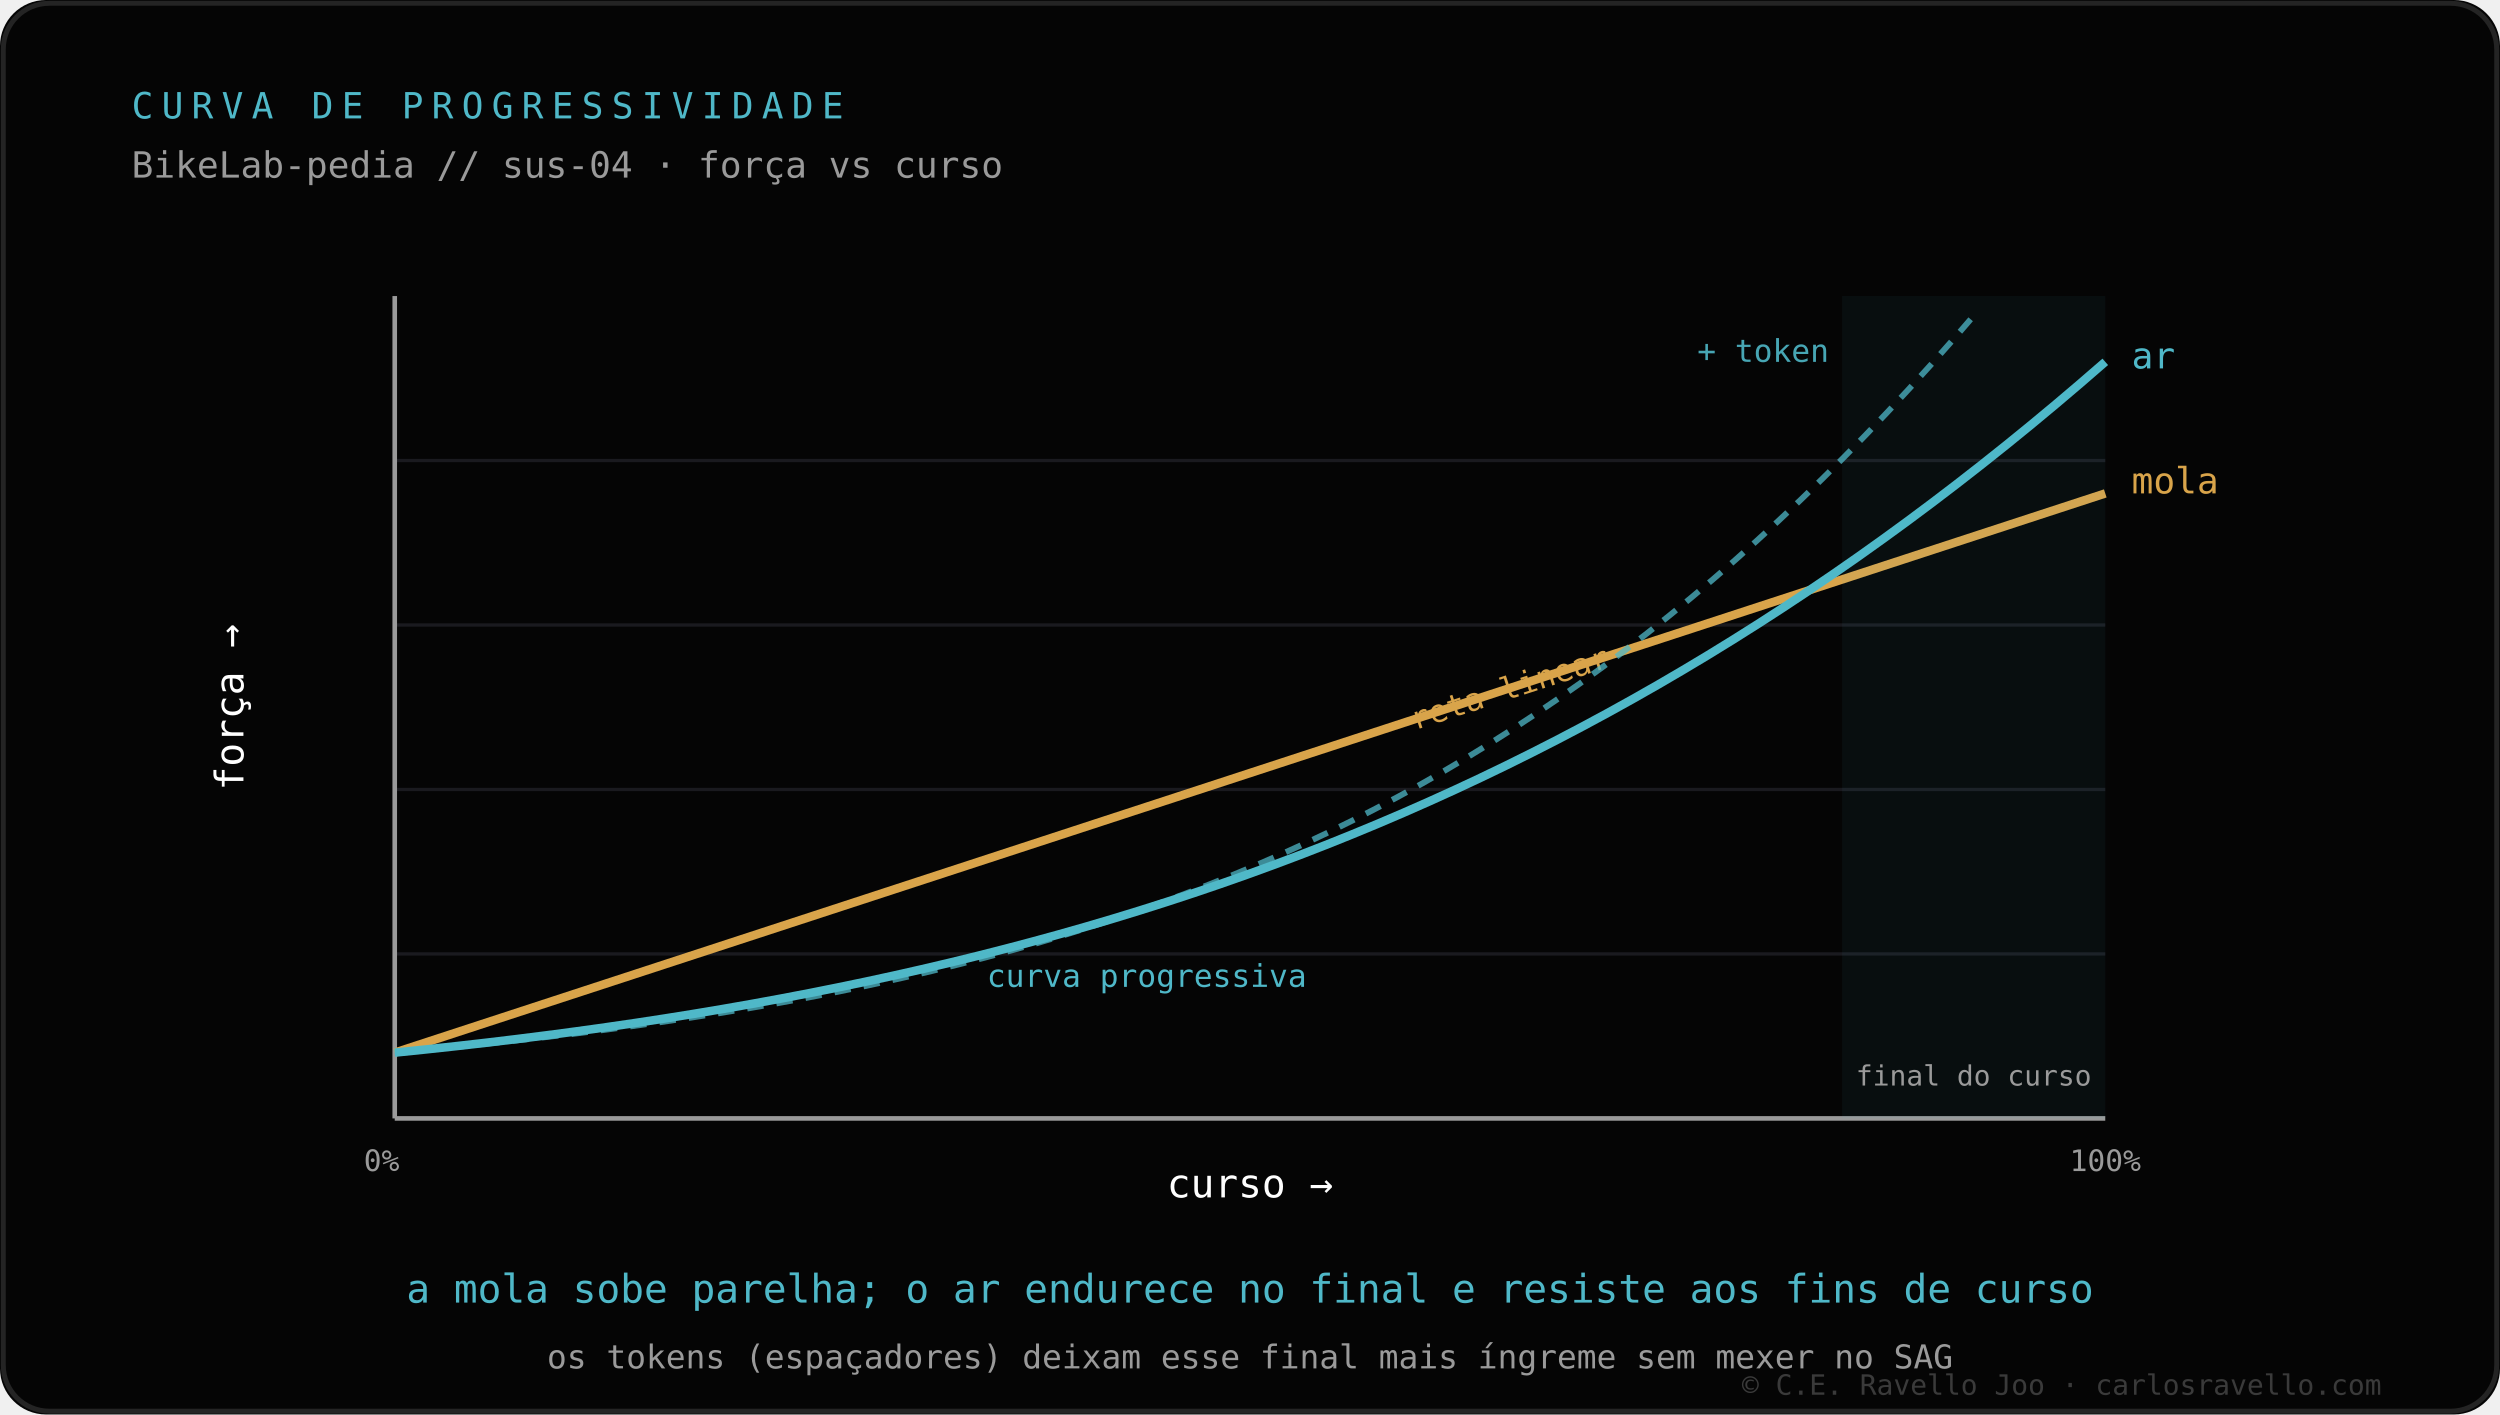
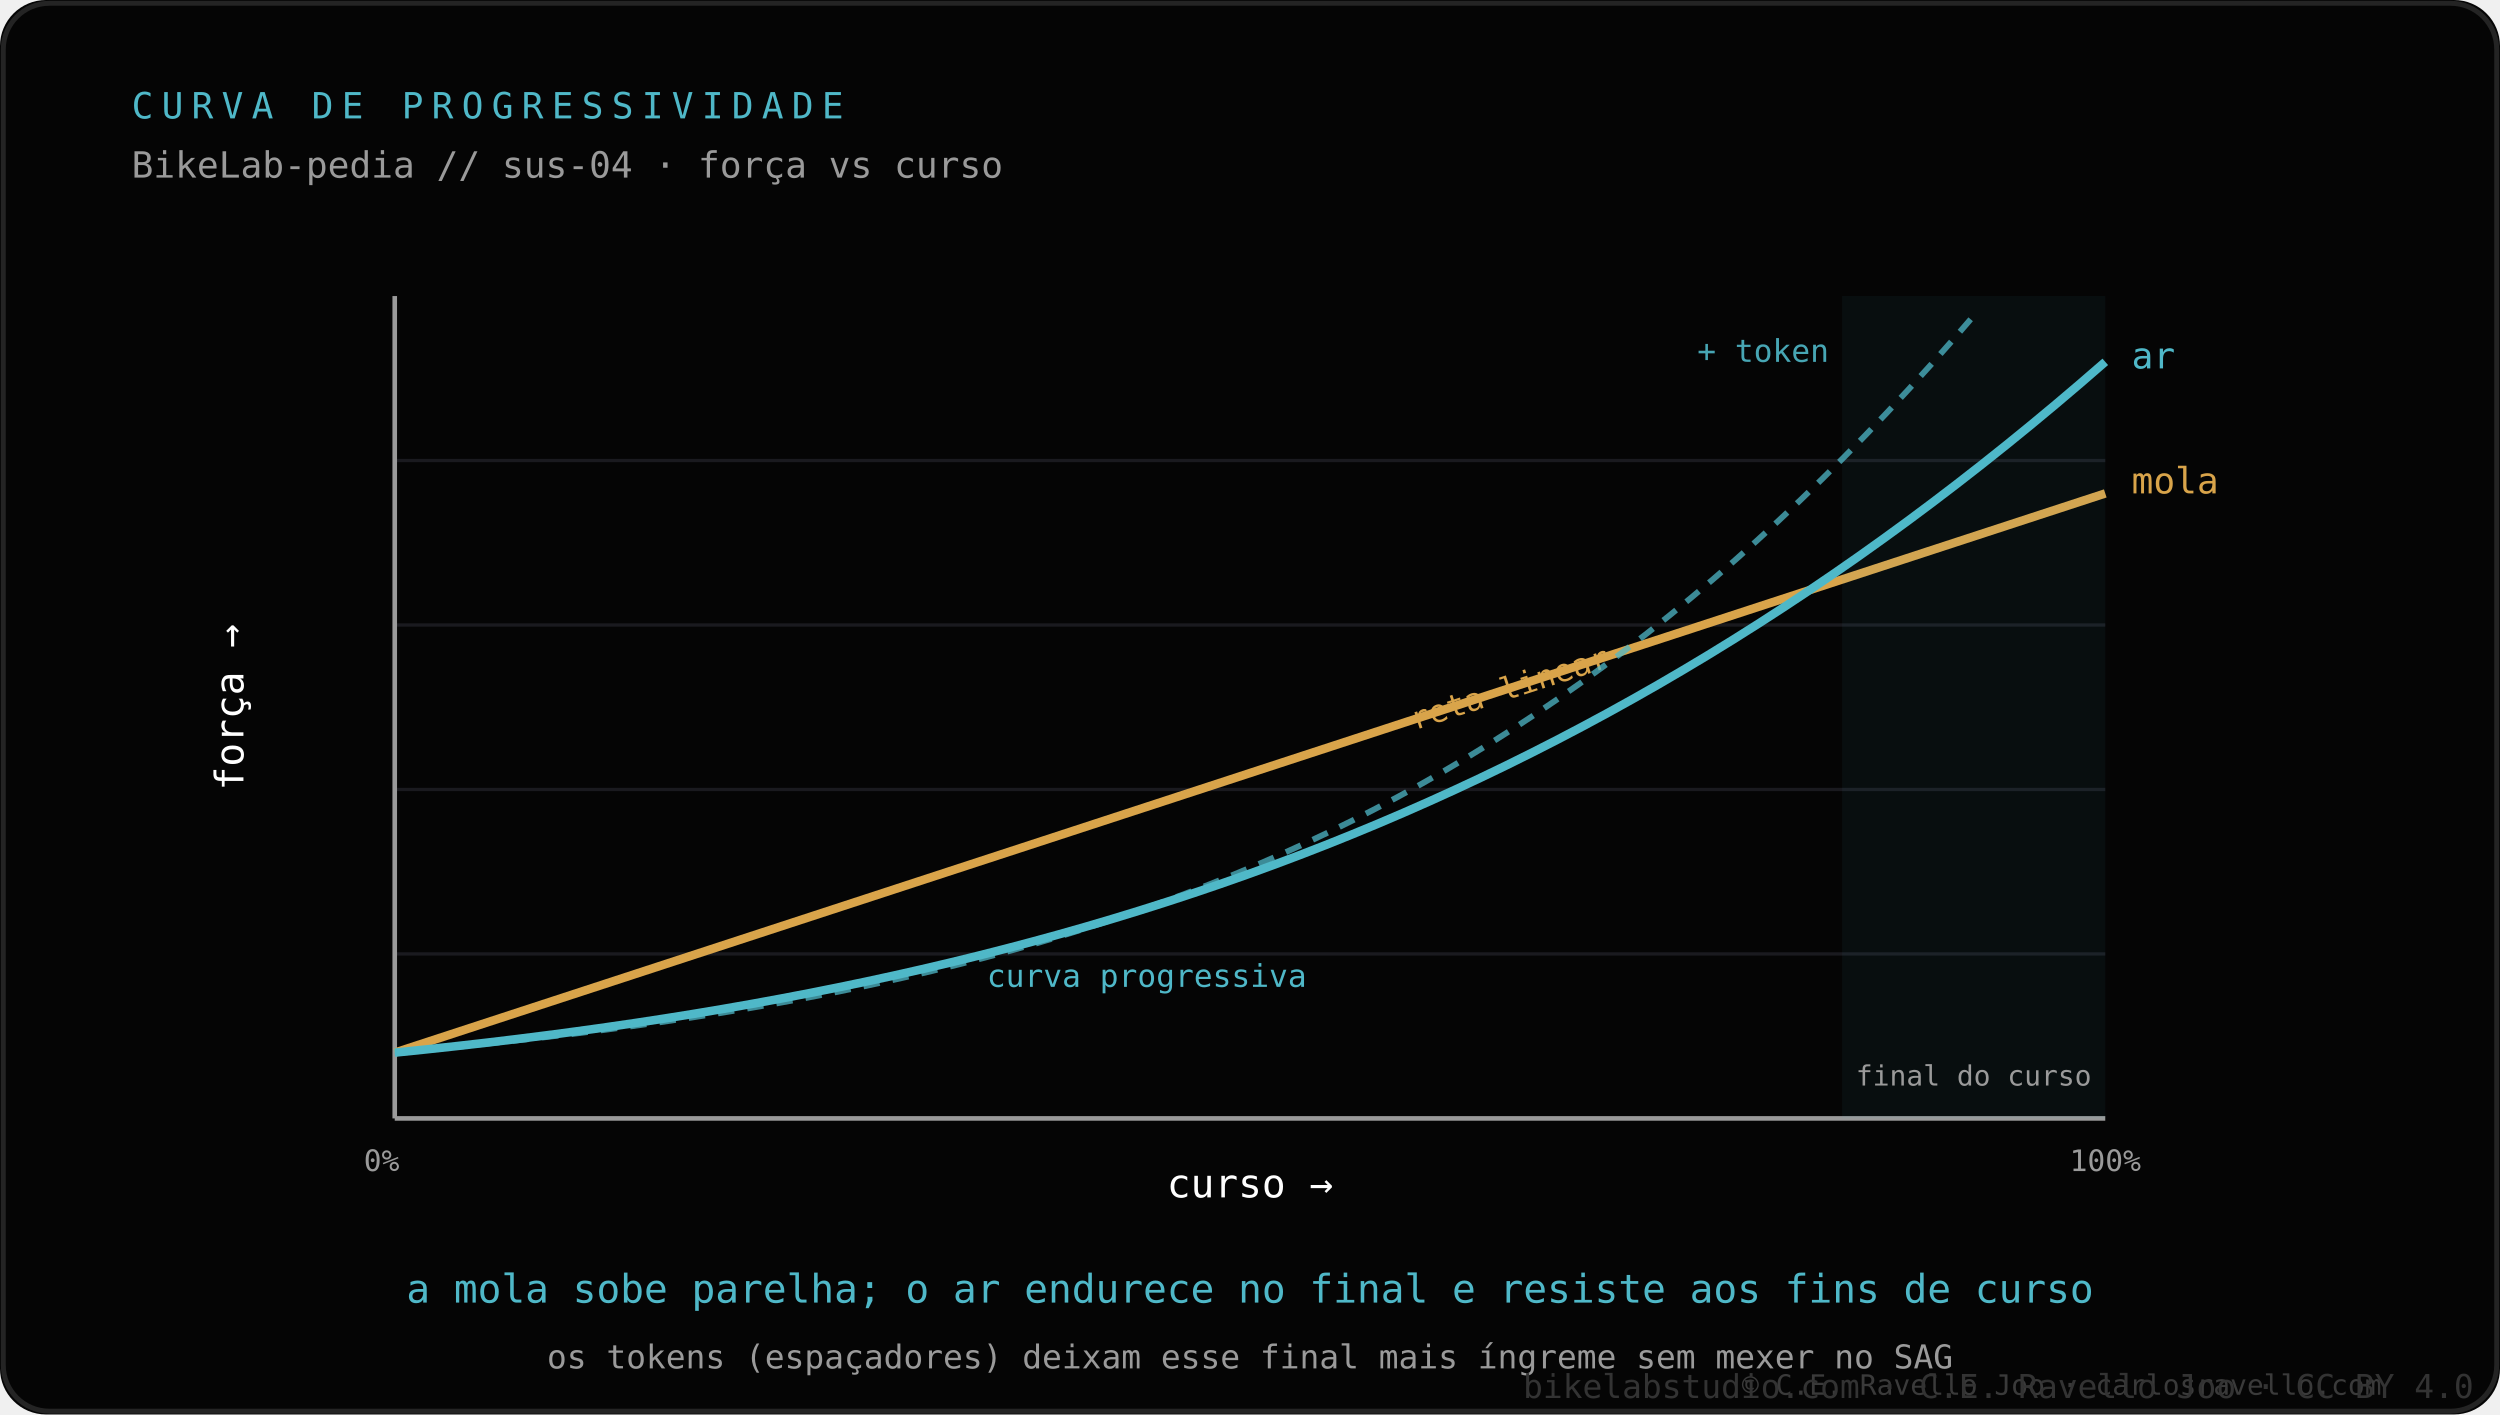
<svg xmlns="http://www.w3.org/2000/svg" viewBox="0 0 760 430" shape-rendering="geometricPrecision" text-rendering="geometricPrecision">
  <g font-family="'IBM Plex Mono', ui-monospace, monospace">
    <rect x="0" y="0" width="760" height="430" rx="14" fill="#050505" />
    <rect x="1" y="1" width="758" height="428" rx="14" fill="none" stroke="#242424" stroke-width="1.5" />
    <text x="40" y="36" fill="#4fb8c8" font-size="11" letter-spacing="2.5">CURVA DE PROGRESSIVIDADE</text>
    <text x="40" y="54" fill="#9a9a9a" font-size="11">BikeLab-pedia // sus-04 · força vs curso</text>
    <g stroke="#1a1a1f" stroke-width="1">
      <line x1="120" y1="140" x2="640" y2="140" />
      <line x1="120" y1="190" x2="640" y2="190" />
      <line x1="120" y1="240" x2="640" y2="240" />
      <line x1="120" y1="290" x2="640" y2="290" />
    </g>
    <line x1="120" y1="90" x2="120" y2="340" stroke="#9a9a9a" stroke-width="1.4" />
    <line x1="120" y1="340" x2="640" y2="340" stroke="#9a9a9a" stroke-width="1.4" />
    <text x="380" y="364" fill="#ffffff" font-size="12" text-anchor="middle">curso →</text>
    <text x="74" y="215" fill="#ffffff" font-size="12" text-anchor="middle" transform="rotate(-90 74 215)">força →</text>
    <text x="116" y="356" fill="#9a9a9a" font-size="9" text-anchor="middle">0%</text>
    <text x="640" y="356" fill="#9a9a9a" font-size="9" text-anchor="middle">100%</text>
    <line x1="120" y1="320" x2="640" y2="150" stroke="#d9a44a" stroke-width="2.6" />
    <text x="648" y="150" fill="#d9a44a" font-size="11">mola</text>
    <text x="430" y="222" fill="#d9a44a" font-size="9.5" transform="rotate(-18 430 222)">reta linear</text>
    <path d="M120,320 C 320,300 480,250 640,110" fill="none" stroke="#4fb8c8" stroke-width="2.6" />
    <text x="648" y="112" fill="#4fb8c8" font-size="11">ar</text>
    <text x="300" y="300" fill="#4fb8c8" font-size="9.5">curva progressiva</text>
    <path d="M120,320 C 320,302 460,260 600,96" fill="none" stroke="#4fb8c8" stroke-width="1.8" stroke-dasharray="5 4" opacity="0.75" />
    <text x="556" y="110" fill="#4fb8c8" font-size="9.5" text-anchor="end" opacity="0.9">+ token</text>
    <rect x="560" y="90" width="80" height="250" fill="#4fb8c8" fill-opacity="0.05" />
    <text x="600" y="330" fill="#9a9a9a" font-size="8.5" text-anchor="middle">final do curso</text>
    <text x="380" y="396" fill="#4fb8c8" font-size="12" text-anchor="middle">a mola sobe parelha; o ar endurece no final e resiste aos fins de curso</text>
    <text x="380" y="416" fill="#9a9a9a" font-size="10" text-anchor="middle">os tokens (espaçadores) deixam esse final mais íngreme sem mexer no SAG</text>
    <text x="724" y="424" fill="#3a3a3a" font-size="8.5" text-anchor="end">© C.E. Ravello Joo · carlosravello.com</text>
  </g>
+   <text x="752" y="425" text-anchor="end" font-family="'IBM Plex Mono',monospace" font-size="10" fill="#333">bikelabstudio.com · C.E. Ravello Joo · CC BY 4.0</text>
</svg>
